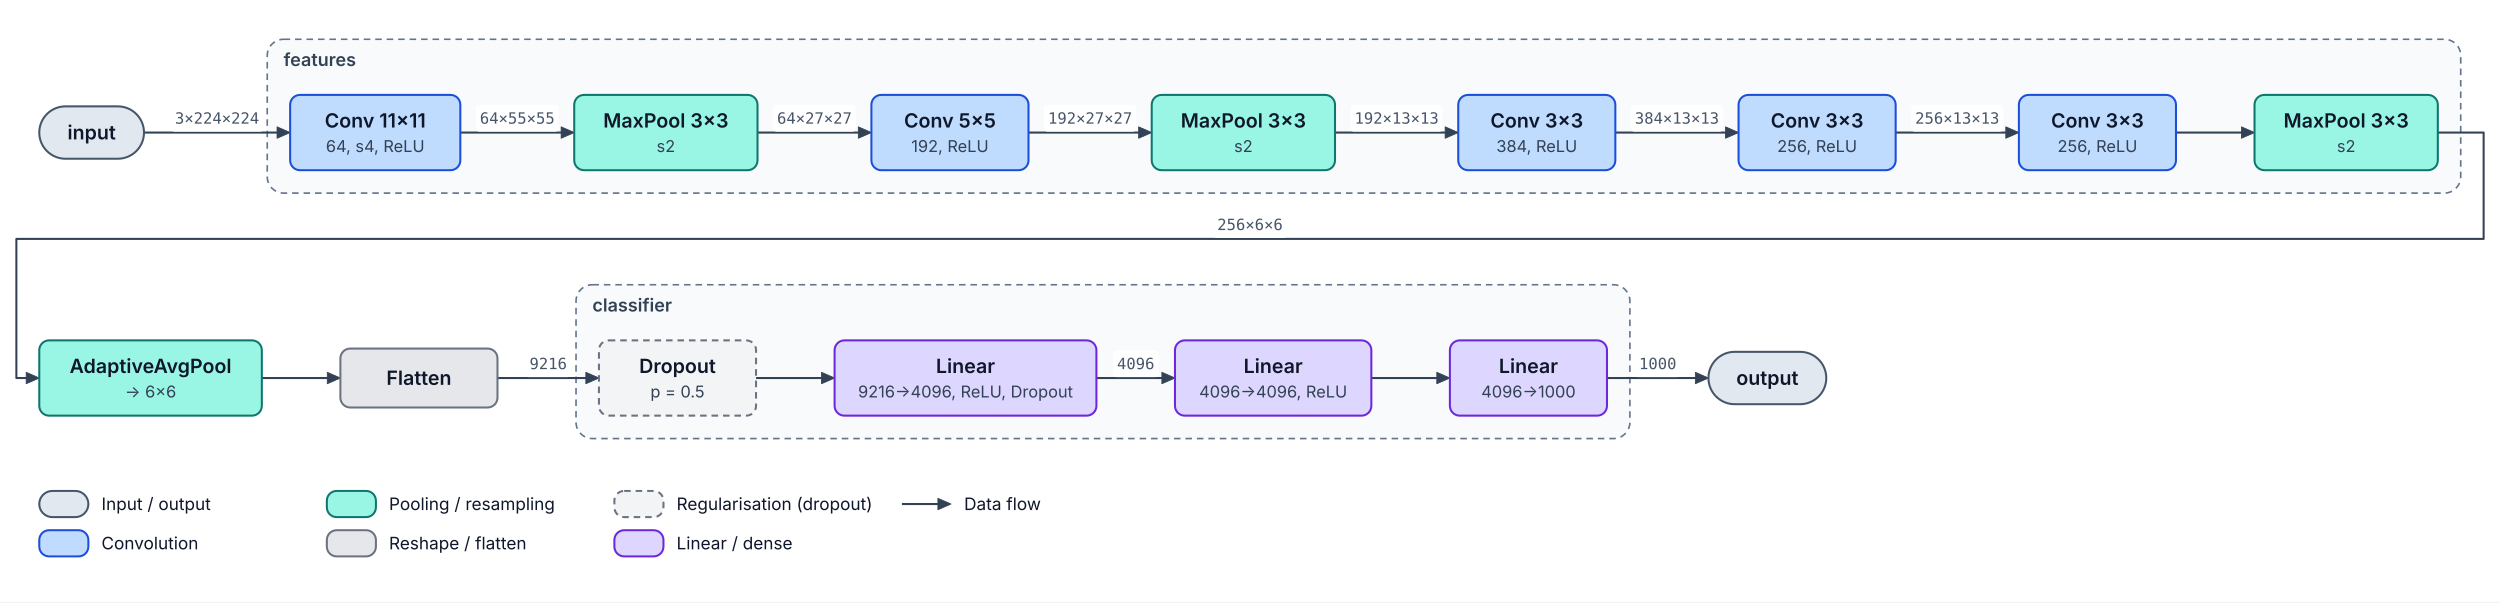
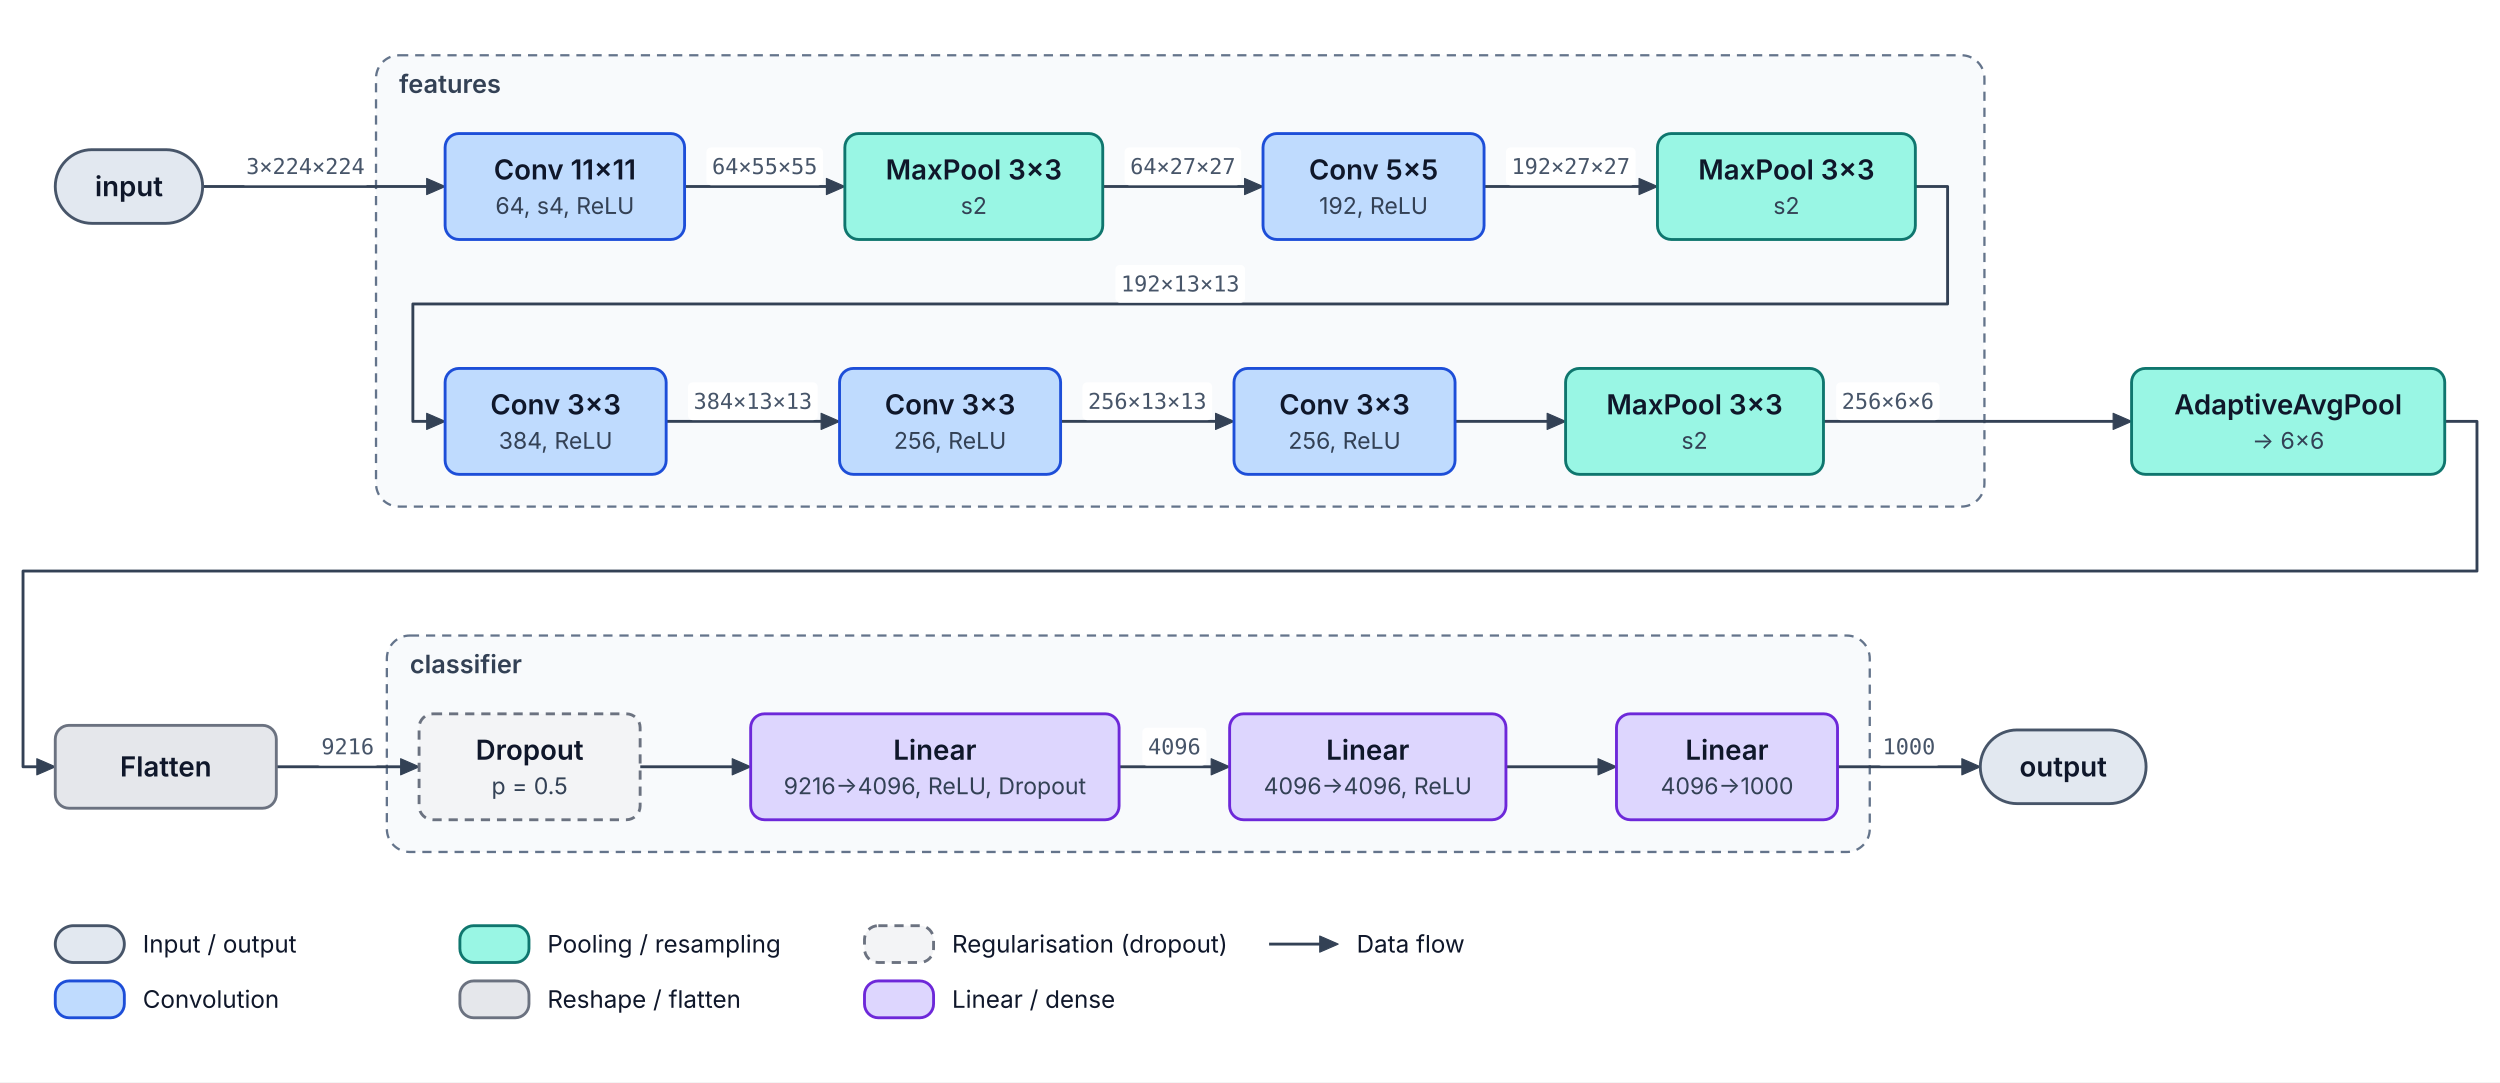
- <svg xmlns="http://www.w3.org/2000/svg" width="1527.7" height="368" viewBox="0 0 1527.7 368" role="img">
-   <rect x="0" y="0" width="1527.7" height="368" fill="#ffffff" />
+ <svg xmlns="http://www.w3.org/2000/svg" width="1085.7" height="470" viewBox="0 0 1085.7 470" role="img">
+   <rect x="0" y="0" width="1085.7" height="470" fill="#ffffff" />
  <g class="tg-groups">
    <g class="tg-group" data-id="features">
-       <rect x="163.3" y="24" width="1340.4" height="94" rx="10" fill="#f8fafc" stroke="#64748b" stroke-width="1" stroke-linejoin="round" stroke-dasharray="4 3" />
+       <rect x="163.3" y="24" width="698.5" height="196" rx="10" fill="#f8fafc" stroke="#64748b" stroke-width="1" stroke-linejoin="round" stroke-dasharray="4 3" />
    </g>
    <g class="tg-group" data-id="classifier">
-       <rect x="352" y="174" width="644" height="94" rx="10" fill="#f8fafc" stroke="#64748b" stroke-width="1" stroke-linejoin="round" stroke-dasharray="4 3" />
+       <rect x="168" y="276" width="644" height="94" rx="10" fill="#f8fafc" stroke="#64748b" stroke-width="1" stroke-linejoin="round" stroke-dasharray="4 3" />
    </g>
  </g>
  <g class="tg-edges">
    <g class="tg-edge tg-edge-data">
-       <polyline points="281.3,81 343.7,81" fill="none" stroke="#334155" stroke-width="1.25" stroke-linejoin="round" />
-       <polygon points="350.9,81 342.9,84.5 342.9,77.5" fill="#334155" stroke="#334155" stroke-width="0.5" stroke-linejoin="round" />
-     </g>
-     <g class="tg-edge tg-edge-data">
-       <polyline points="462.9,81 525.3,81" fill="none" stroke="#334155" stroke-width="1.25" stroke-linejoin="round" />
-       <polygon points="532.5,81 524.5,84.5 524.5,77.5" fill="#334155" stroke="#334155" stroke-width="0.5" stroke-linejoin="round" />
-     </g>
-     <g class="tg-edge tg-edge-data">
-       <polyline points="628.5,81 696.6,81" fill="none" stroke="#334155" stroke-width="1.25" stroke-linejoin="round" />
-       <polygon points="703.8,81 695.8,84.5 695.8,77.5" fill="#334155" stroke="#334155" stroke-width="0.5" stroke-linejoin="round" />
-     </g>
-     <g class="tg-edge tg-edge-data">
-       <polyline points="815.8,81 883.9,81" fill="none" stroke="#334155" stroke-width="1.25" stroke-linejoin="round" />
-       <polygon points="891.1,81 883.1,84.5 883.1,77.5" fill="#334155" stroke="#334155" stroke-width="0.5" stroke-linejoin="round" />
-     </g>
-     <g class="tg-edge tg-edge-data">
-       <polyline points="987.1,81 1055.2,81" fill="none" stroke="#334155" stroke-width="1.25" stroke-linejoin="round" />
-       <polygon points="1062.4,81 1054.4,84.5 1054.4,77.5" fill="#334155" stroke="#334155" stroke-width="0.5" stroke-linejoin="round" />
-     </g>
-     <g class="tg-edge tg-edge-data">
-       <polyline points="1158.4,81 1226.5,81" fill="none" stroke="#334155" stroke-width="1.25" stroke-linejoin="round" />
-       <polygon points="1233.7,81 1225.7,84.5 1225.7,77.5" fill="#334155" stroke="#334155" stroke-width="0.5" stroke-linejoin="round" />
-     </g>
-     <g class="tg-edge tg-edge-data">
-       <polyline points="1329.7,81 1370.5,81" fill="none" stroke="#334155" stroke-width="1.25" stroke-linejoin="round" />
-       <polygon points="1377.7,81 1369.7,84.5 1369.7,77.5" fill="#334155" stroke="#334155" stroke-width="0.5" stroke-linejoin="round" />
-     </g>
-     <g class="tg-edge tg-edge-data">
-       <polyline points="462,231 502.8,231" fill="none" stroke="#334155" stroke-width="1.25" stroke-linejoin="round" />
-       <polygon points="510,231 502,234.5 502,227.5" fill="#334155" stroke="#334155" stroke-width="0.5" stroke-linejoin="round" />
-     </g>
-     <g class="tg-edge tg-edge-data">
-       <polyline points="670,231 710.8,231" fill="none" stroke="#334155" stroke-width="1.25" stroke-linejoin="round" />
-       <polygon points="718,231 710,234.5 710,227.5" fill="#334155" stroke="#334155" stroke-width="0.5" stroke-linejoin="round" />
-     </g>
-     <g class="tg-edge tg-edge-data">
-       <polyline points="838,231 878.8,231" fill="none" stroke="#334155" stroke-width="1.25" stroke-linejoin="round" />
-       <polygon points="886,231 878,234.5 878,227.5" fill="#334155" stroke="#334155" stroke-width="0.5" stroke-linejoin="round" />
-     </g>
-     <g class="tg-edge tg-edge-data">
-       <polyline points="88,81 170.1,81" fill="none" stroke="#334155" stroke-width="1.25" stroke-linejoin="round" />
-       <polygon points="177.3,81 169.3,84.5 169.3,77.5" fill="#334155" stroke="#334155" stroke-width="0.5" stroke-linejoin="round" />
-     </g>
-     <g class="tg-edge tg-edge-data">
-       <polyline points="1489.7,81 1517.7,81 1517.7,146 10,146 10,231 16.8,231" fill="none" stroke="#334155" stroke-width="1.25" stroke-linejoin="round" />
-       <polygon points="24,231 16,234.5 16,227.5" fill="#334155" stroke="#334155" stroke-width="0.5" stroke-linejoin="round" />
-     </g>
-     <g class="tg-edge tg-edge-data">
-       <polyline points="160,231 200.8,231" fill="none" stroke="#334155" stroke-width="1.25" stroke-linejoin="round" />
-       <polygon points="208,231 200,234.5 200,227.5" fill="#334155" stroke="#334155" stroke-width="0.5" stroke-linejoin="round" />
-     </g>
-     <g class="tg-edge tg-edge-data">
-       <polyline points="304,231 358.8,231" fill="none" stroke="#334155" stroke-width="1.25" stroke-linejoin="round" />
-       <polygon points="366,231 358,234.5 358,227.5" fill="#334155" stroke="#334155" stroke-width="0.5" stroke-linejoin="round" />
-     </g>
-     <g class="tg-edge tg-edge-data">
-       <polyline points="982,231 1036.8,231" fill="none" stroke="#334155" stroke-width="1.25" stroke-linejoin="round" />
-       <polygon points="1044,231 1036,234.5 1036,227.5" fill="#334155" stroke="#334155" stroke-width="0.5" stroke-linejoin="round" />
-     </g>
-     <g class="tg-edge tg-edge-data">
-       <polyline points="551.14,308 573.94,308" fill="none" stroke="#334155" stroke-width="1.25" stroke-linejoin="round" />
-       <polygon points="581.14,308 573.14,311.5 573.14,304.5" fill="#334155" stroke="#334155" stroke-width="0.5" stroke-linejoin="round" />
+       <polyline points="297.3,81 359.7,81" fill="none" stroke="#334155" stroke-width="1.25" stroke-linejoin="round" />
+       <polygon points="366.9,81 358.9,84.5 358.9,77.5" fill="#334155" stroke="#334155" stroke-width="0.5" stroke-linejoin="round" />
+     </g>
+     <g class="tg-edge tg-edge-data">
+       <polyline points="478.9,81 541.3,81" fill="none" stroke="#334155" stroke-width="1.25" stroke-linejoin="round" />
+       <polygon points="548.5,81 540.5,84.5 540.5,77.5" fill="#334155" stroke="#334155" stroke-width="0.5" stroke-linejoin="round" />
+     </g>
+     <g class="tg-edge tg-edge-data">
+       <polyline points="644.5,81 712.6,81" fill="none" stroke="#334155" stroke-width="1.25" stroke-linejoin="round" />
+       <polygon points="719.8,81 711.8,84.5 711.8,77.5" fill="#334155" stroke="#334155" stroke-width="0.5" stroke-linejoin="round" />
+     </g>
+     <g class="tg-edge tg-edge-data">
+       <polyline points="831.8,81 845.8,81 845.8,132 179.3,132 179.3,183 186.1,183" fill="none" stroke="#334155" stroke-width="1.25" stroke-linejoin="round" />
+       <polygon points="193.3,183 185.3,186.5 185.3,179.5" fill="#334155" stroke="#334155" stroke-width="0.5" stroke-linejoin="round" />
+     </g>
+     <g class="tg-edge tg-edge-data">
+       <polyline points="289.3,183 357.4,183" fill="none" stroke="#334155" stroke-width="1.25" stroke-linejoin="round" />
+       <polygon points="364.6,183 356.6,186.5 356.6,179.5" fill="#334155" stroke="#334155" stroke-width="0.5" stroke-linejoin="round" />
+     </g>
+     <g class="tg-edge tg-edge-data">
+       <polyline points="460.6,183 528.7,183" fill="none" stroke="#334155" stroke-width="1.25" stroke-linejoin="round" />
+       <polygon points="535.9,183 527.9,186.5 527.9,179.5" fill="#334155" stroke="#334155" stroke-width="0.5" stroke-linejoin="round" />
+     </g>
+     <g class="tg-edge tg-edge-data">
+       <polyline points="631.9,183 672.7,183" fill="none" stroke="#334155" stroke-width="1.25" stroke-linejoin="round" />
+       <polygon points="679.9,183 671.9,186.5 671.9,179.5" fill="#334155" stroke="#334155" stroke-width="0.5" stroke-linejoin="round" />
+     </g>
+     <g class="tg-edge tg-edge-data">
+       <polyline points="278,333 318.8,333" fill="none" stroke="#334155" stroke-width="1.25" stroke-linejoin="round" />
+       <polygon points="326,333 318,336.5 318,329.5" fill="#334155" stroke="#334155" stroke-width="0.5" stroke-linejoin="round" />
+     </g>
+     <g class="tg-edge tg-edge-data">
+       <polyline points="486,333 526.8,333" fill="none" stroke="#334155" stroke-width="1.25" stroke-linejoin="round" />
+       <polygon points="534,333 526,336.5 526,329.5" fill="#334155" stroke="#334155" stroke-width="0.5" stroke-linejoin="round" />
+     </g>
+     <g class="tg-edge tg-edge-data">
+       <polyline points="654,333 694.8,333" fill="none" stroke="#334155" stroke-width="1.25" stroke-linejoin="round" />
+       <polygon points="702,333 694,336.5 694,329.5" fill="#334155" stroke="#334155" stroke-width="0.5" stroke-linejoin="round" />
+     </g>
+     <g class="tg-edge tg-edge-data">
+       <polyline points="88,81 177.3,81 186.1,81" fill="none" stroke="#334155" stroke-width="1.25" stroke-linejoin="round" />
+       <polygon points="193.3,81 185.3,84.5 185.3,77.5" fill="#334155" stroke="#334155" stroke-width="0.5" stroke-linejoin="round" />
+     </g>
+     <g class="tg-edge tg-edge-data">
+       <polyline points="791.9,183 847.8,183 918.5,183" fill="none" stroke="#334155" stroke-width="1.25" stroke-linejoin="round" />
+       <polygon points="925.7,183 917.7,186.5 917.7,179.5" fill="#334155" stroke="#334155" stroke-width="0.5" stroke-linejoin="round" />
+     </g>
+     <g class="tg-edge tg-edge-data">
+       <polyline points="1061.7,183 1075.7,183 1075.7,248 10,248 10,333 16.8,333" fill="none" stroke="#334155" stroke-width="1.25" stroke-linejoin="round" />
+       <polygon points="24,333 16,336.5 16,329.5" fill="#334155" stroke="#334155" stroke-width="0.5" stroke-linejoin="round" />
+     </g>
+     <g class="tg-edge tg-edge-data">
+       <polyline points="120,333 174.8,333" fill="none" stroke="#334155" stroke-width="1.25" stroke-linejoin="round" />
+       <polygon points="182,333 174,336.5 174,329.5" fill="#334155" stroke="#334155" stroke-width="0.5" stroke-linejoin="round" />
+     </g>
+     <g class="tg-edge tg-edge-data">
+       <polyline points="798,333 852.8,333" fill="none" stroke="#334155" stroke-width="1.25" stroke-linejoin="round" />
+       <polygon points="860,333 852,336.5 852,329.5" fill="#334155" stroke="#334155" stroke-width="0.5" stroke-linejoin="round" />
+     </g>
+     <g class="tg-edge tg-edge-data">
+       <polyline points="551.14,410 573.94,410" fill="none" stroke="#334155" stroke-width="1.25" stroke-linejoin="round" />
+       <polygon points="581.14,410 573.14,413.5 573.14,406.5" fill="#334155" stroke="#334155" stroke-width="0.5" stroke-linejoin="round" />
    </g>
  </g>
  <g class="tg-nodes">
    <g class="tg-node tg-io" data-id="n0">
      <rect x="24" y="65" width="64" height="32" rx="16" fill="#e2e8f0" stroke="#475569" stroke-width="1.25" stroke-linejoin="round" />
      <text x="56" y="85.2" font-family="'Inter', 'Helvetica Neue', 'Helvetica', 'Arial', 'DejaVu Sans', sans-serif" font-size="12" font-weight="600" text-anchor="middle" fill="#0f172a">input</text>
    </g>
    <g class="tg-node tg-conv" data-id="n1">
-       <rect x="177.3" y="58" width="104" height="46" rx="6" fill="#bfdbfe" stroke="#1d4ed8" stroke-width="1.25" stroke-linejoin="round" />
-       <text x="229.3" y="77.95" font-family="'Inter', 'Helvetica Neue', 'Helvetica', 'Arial', 'DejaVu Sans', sans-serif" font-size="12" font-weight="600" text-anchor="middle" fill="#0f172a">Conv 11×11</text>
-       <text x="229.3" y="92.9" font-family="'Inter', 'Helvetica Neue', 'Helvetica', 'Arial', 'DejaVu Sans', sans-serif" font-size="10" text-anchor="middle" fill="#334155">64, s4, ReLU</text>
+       <rect x="193.3" y="58" width="104" height="46" rx="6" fill="#bfdbfe" stroke="#1d4ed8" stroke-width="1.25" stroke-linejoin="round" />
+       <text x="245.3" y="77.95" font-family="'Inter', 'Helvetica Neue', 'Helvetica', 'Arial', 'DejaVu Sans', sans-serif" font-size="12" font-weight="600" text-anchor="middle" fill="#0f172a">Conv 11×11</text>
+       <text x="245.3" y="92.9" font-family="'Inter', 'Helvetica Neue', 'Helvetica', 'Arial', 'DejaVu Sans', sans-serif" font-size="10" text-anchor="middle" fill="#334155">64, s4, ReLU</text>
    </g>
    <g class="tg-node tg-resample" data-id="n3">
-       <rect x="350.9" y="58" width="112" height="46" rx="6" fill="#99f6e4" stroke="#0f766e" stroke-width="1.25" stroke-linejoin="round" />
-       <text x="406.9" y="77.95" font-family="'Inter', 'Helvetica Neue', 'Helvetica', 'Arial', 'DejaVu Sans', sans-serif" font-size="12" font-weight="600" text-anchor="middle" fill="#0f172a">MaxPool 3×3</text>
-       <text x="406.9" y="92.9" font-family="'Inter', 'Helvetica Neue', 'Helvetica', 'Arial', 'DejaVu Sans', sans-serif" font-size="10" text-anchor="middle" fill="#334155">s2</text>
+       <rect x="366.9" y="58" width="112" height="46" rx="6" fill="#99f6e4" stroke="#0f766e" stroke-width="1.25" stroke-linejoin="round" />
+       <text x="422.9" y="77.95" font-family="'Inter', 'Helvetica Neue', 'Helvetica', 'Arial', 'DejaVu Sans', sans-serif" font-size="12" font-weight="600" text-anchor="middle" fill="#0f172a">MaxPool 3×3</text>
+       <text x="422.9" y="92.9" font-family="'Inter', 'Helvetica Neue', 'Helvetica', 'Arial', 'DejaVu Sans', sans-serif" font-size="10" text-anchor="middle" fill="#334155">s2</text>
    </g>
    <g class="tg-node tg-conv" data-id="n4">
-       <rect x="532.5" y="58" width="96" height="46" rx="6" fill="#bfdbfe" stroke="#1d4ed8" stroke-width="1.25" stroke-linejoin="round" />
-       <text x="580.5" y="77.95" font-family="'Inter', 'Helvetica Neue', 'Helvetica', 'Arial', 'DejaVu Sans', sans-serif" font-size="12" font-weight="600" text-anchor="middle" fill="#0f172a">Conv 5×5</text>
-       <text x="580.5" y="92.9" font-family="'Inter', 'Helvetica Neue', 'Helvetica', 'Arial', 'DejaVu Sans', sans-serif" font-size="10" text-anchor="middle" fill="#334155">192, ReLU</text>
+       <rect x="548.5" y="58" width="96" height="46" rx="6" fill="#bfdbfe" stroke="#1d4ed8" stroke-width="1.25" stroke-linejoin="round" />
+       <text x="596.5" y="77.95" font-family="'Inter', 'Helvetica Neue', 'Helvetica', 'Arial', 'DejaVu Sans', sans-serif" font-size="12" font-weight="600" text-anchor="middle" fill="#0f172a">Conv 5×5</text>
+       <text x="596.5" y="92.9" font-family="'Inter', 'Helvetica Neue', 'Helvetica', 'Arial', 'DejaVu Sans', sans-serif" font-size="10" text-anchor="middle" fill="#334155">192, ReLU</text>
    </g>
    <g class="tg-node tg-resample" data-id="n6">
-       <rect x="703.8" y="58" width="112" height="46" rx="6" fill="#99f6e4" stroke="#0f766e" stroke-width="1.25" stroke-linejoin="round" />
-       <text x="759.8" y="77.95" font-family="'Inter', 'Helvetica Neue', 'Helvetica', 'Arial', 'DejaVu Sans', sans-serif" font-size="12" font-weight="600" text-anchor="middle" fill="#0f172a">MaxPool 3×3</text>
-       <text x="759.8" y="92.9" font-family="'Inter', 'Helvetica Neue', 'Helvetica', 'Arial', 'DejaVu Sans', sans-serif" font-size="10" text-anchor="middle" fill="#334155">s2</text>
+       <rect x="719.8" y="58" width="112" height="46" rx="6" fill="#99f6e4" stroke="#0f766e" stroke-width="1.25" stroke-linejoin="round" />
+       <text x="775.8" y="77.95" font-family="'Inter', 'Helvetica Neue', 'Helvetica', 'Arial', 'DejaVu Sans', sans-serif" font-size="12" font-weight="600" text-anchor="middle" fill="#0f172a">MaxPool 3×3</text>
+       <text x="775.8" y="92.9" font-family="'Inter', 'Helvetica Neue', 'Helvetica', 'Arial', 'DejaVu Sans', sans-serif" font-size="10" text-anchor="middle" fill="#334155">s2</text>
    </g>
    <g class="tg-node tg-conv" data-id="n7">
-       <rect x="891.1" y="58" width="96" height="46" rx="6" fill="#bfdbfe" stroke="#1d4ed8" stroke-width="1.25" stroke-linejoin="round" />
-       <text x="939.1" y="77.95" font-family="'Inter', 'Helvetica Neue', 'Helvetica', 'Arial', 'DejaVu Sans', sans-serif" font-size="12" font-weight="600" text-anchor="middle" fill="#0f172a">Conv 3×3</text>
-       <text x="939.1" y="92.9" font-family="'Inter', 'Helvetica Neue', 'Helvetica', 'Arial', 'DejaVu Sans', sans-serif" font-size="10" text-anchor="middle" fill="#334155">384, ReLU</text>
+       <rect x="193.3" y="160" width="96" height="46" rx="6" fill="#bfdbfe" stroke="#1d4ed8" stroke-width="1.25" stroke-linejoin="round" />
+       <text x="241.3" y="179.95" font-family="'Inter', 'Helvetica Neue', 'Helvetica', 'Arial', 'DejaVu Sans', sans-serif" font-size="12" font-weight="600" text-anchor="middle" fill="#0f172a">Conv 3×3</text>
+       <text x="241.3" y="194.9" font-family="'Inter', 'Helvetica Neue', 'Helvetica', 'Arial', 'DejaVu Sans', sans-serif" font-size="10" text-anchor="middle" fill="#334155">384, ReLU</text>
    </g>
    <g class="tg-node tg-conv" data-id="n9">
-       <rect x="1062.4" y="58" width="96" height="46" rx="6" fill="#bfdbfe" stroke="#1d4ed8" stroke-width="1.25" stroke-linejoin="round" />
-       <text x="1110.4" y="77.95" font-family="'Inter', 'Helvetica Neue', 'Helvetica', 'Arial', 'DejaVu Sans', sans-serif" font-size="12" font-weight="600" text-anchor="middle" fill="#0f172a">Conv 3×3</text>
-       <text x="1110.4" y="92.9" font-family="'Inter', 'Helvetica Neue', 'Helvetica', 'Arial', 'DejaVu Sans', sans-serif" font-size="10" text-anchor="middle" fill="#334155">256, ReLU</text>
+       <rect x="364.6" y="160" width="96" height="46" rx="6" fill="#bfdbfe" stroke="#1d4ed8" stroke-width="1.25" stroke-linejoin="round" />
+       <text x="412.6" y="179.95" font-family="'Inter', 'Helvetica Neue', 'Helvetica', 'Arial', 'DejaVu Sans', sans-serif" font-size="12" font-weight="600" text-anchor="middle" fill="#0f172a">Conv 3×3</text>
+       <text x="412.6" y="194.9" font-family="'Inter', 'Helvetica Neue', 'Helvetica', 'Arial', 'DejaVu Sans', sans-serif" font-size="10" text-anchor="middle" fill="#334155">256, ReLU</text>
    </g>
    <g class="tg-node tg-conv" data-id="n11">
-       <rect x="1233.7" y="58" width="96" height="46" rx="6" fill="#bfdbfe" stroke="#1d4ed8" stroke-width="1.25" stroke-linejoin="round" />
-       <text x="1281.7" y="77.95" font-family="'Inter', 'Helvetica Neue', 'Helvetica', 'Arial', 'DejaVu Sans', sans-serif" font-size="12" font-weight="600" text-anchor="middle" fill="#0f172a">Conv 3×3</text>
-       <text x="1281.7" y="92.9" font-family="'Inter', 'Helvetica Neue', 'Helvetica', 'Arial', 'DejaVu Sans', sans-serif" font-size="10" text-anchor="middle" fill="#334155">256, ReLU</text>
+       <rect x="535.9" y="160" width="96" height="46" rx="6" fill="#bfdbfe" stroke="#1d4ed8" stroke-width="1.25" stroke-linejoin="round" />
+       <text x="583.9" y="179.95" font-family="'Inter', 'Helvetica Neue', 'Helvetica', 'Arial', 'DejaVu Sans', sans-serif" font-size="12" font-weight="600" text-anchor="middle" fill="#0f172a">Conv 3×3</text>
+       <text x="583.9" y="194.9" font-family="'Inter', 'Helvetica Neue', 'Helvetica', 'Arial', 'DejaVu Sans', sans-serif" font-size="10" text-anchor="middle" fill="#334155">256, ReLU</text>
    </g>
    <g class="tg-node tg-resample" data-id="n13">
-       <rect x="1377.7" y="58" width="112" height="46" rx="6" fill="#99f6e4" stroke="#0f766e" stroke-width="1.25" stroke-linejoin="round" />
-       <text x="1433.7" y="77.95" font-family="'Inter', 'Helvetica Neue', 'Helvetica', 'Arial', 'DejaVu Sans', sans-serif" font-size="12" font-weight="600" text-anchor="middle" fill="#0f172a">MaxPool 3×3</text>
-       <text x="1433.7" y="92.9" font-family="'Inter', 'Helvetica Neue', 'Helvetica', 'Arial', 'DejaVu Sans', sans-serif" font-size="10" text-anchor="middle" fill="#334155">s2</text>
+       <rect x="679.9" y="160" width="112" height="46" rx="6" fill="#99f6e4" stroke="#0f766e" stroke-width="1.25" stroke-linejoin="round" />
+       <text x="735.9" y="179.95" font-family="'Inter', 'Helvetica Neue', 'Helvetica', 'Arial', 'DejaVu Sans', sans-serif" font-size="12" font-weight="600" text-anchor="middle" fill="#0f172a">MaxPool 3×3</text>
+       <text x="735.9" y="194.9" font-family="'Inter', 'Helvetica Neue', 'Helvetica', 'Arial', 'DejaVu Sans', sans-serif" font-size="10" text-anchor="middle" fill="#334155">s2</text>
    </g>
    <g class="tg-node tg-resample" data-id="n14">
-       <rect x="24" y="208" width="136" height="46" rx="6" fill="#99f6e4" stroke="#0f766e" stroke-width="1.25" stroke-linejoin="round" />
-       <text x="92" y="227.95" font-family="'Inter', 'Helvetica Neue', 'Helvetica', 'Arial', 'DejaVu Sans', sans-serif" font-size="12" font-weight="600" text-anchor="middle" fill="#0f172a">AdaptiveAvgPool</text>
-       <text x="92" y="242.9" font-family="'Inter', 'Helvetica Neue', 'Helvetica', 'Arial', 'DejaVu Sans', sans-serif" font-size="10" text-anchor="middle" fill="#334155">→ 6×6</text>
+       <rect x="925.7" y="160" width="136" height="46" rx="6" fill="#99f6e4" stroke="#0f766e" stroke-width="1.25" stroke-linejoin="round" />
+       <text x="993.7" y="179.95" font-family="'Inter', 'Helvetica Neue', 'Helvetica', 'Arial', 'DejaVu Sans', sans-serif" font-size="12" font-weight="600" text-anchor="middle" fill="#0f172a">AdaptiveAvgPool</text>
+       <text x="993.7" y="194.9" font-family="'Inter', 'Helvetica Neue', 'Helvetica', 'Arial', 'DejaVu Sans', sans-serif" font-size="10" text-anchor="middle" fill="#334155">→ 6×6</text>
    </g>
    <g class="tg-node tg-reshape" data-id="n15">
-       <rect x="208" y="213" width="96" height="36" rx="6" fill="#e5e7eb" stroke="#6b7280" stroke-width="1.25" stroke-linejoin="round" />
-       <text x="256" y="235.2" font-family="'Inter', 'Helvetica Neue', 'Helvetica', 'Arial', 'DejaVu Sans', sans-serif" font-size="12" font-weight="600" text-anchor="middle" fill="#0f172a">Flatten</text>
+       <rect x="24" y="315" width="96" height="36" rx="6" fill="#e5e7eb" stroke="#6b7280" stroke-width="1.25" stroke-linejoin="round" />
+       <text x="72" y="337.2" font-family="'Inter', 'Helvetica Neue', 'Helvetica', 'Arial', 'DejaVu Sans', sans-serif" font-size="12" font-weight="600" text-anchor="middle" fill="#0f172a">Flatten</text>
    </g>
    <g class="tg-node tg-regularization" data-id="n16">
-       <rect x="366" y="208" width="96" height="46" rx="6" fill="#f3f4f6" stroke="#6b7280" stroke-width="1.25" stroke-linejoin="round" stroke-dasharray="4 3" />
-       <text x="414" y="227.95" font-family="'Inter', 'Helvetica Neue', 'Helvetica', 'Arial', 'DejaVu Sans', sans-serif" font-size="12" font-weight="600" text-anchor="middle" fill="#0f172a">Dropout</text>
-       <text x="414" y="242.9" font-family="'Inter', 'Helvetica Neue', 'Helvetica', 'Arial', 'DejaVu Sans', sans-serif" font-size="10" text-anchor="middle" fill="#334155">p = 0.5</text>
+       <rect x="182" y="310" width="96" height="46" rx="6" fill="#f3f4f6" stroke="#6b7280" stroke-width="1.25" stroke-linejoin="round" stroke-dasharray="4 3" />
+       <text x="230" y="329.95" font-family="'Inter', 'Helvetica Neue', 'Helvetica', 'Arial', 'DejaVu Sans', sans-serif" font-size="12" font-weight="600" text-anchor="middle" fill="#0f172a">Dropout</text>
+       <text x="230" y="344.9" font-family="'Inter', 'Helvetica Neue', 'Helvetica', 'Arial', 'DejaVu Sans', sans-serif" font-size="10" text-anchor="middle" fill="#334155">p = 0.5</text>
    </g>
    <g class="tg-node tg-linear" data-id="n17">
-       <rect x="510" y="208" width="160" height="46" rx="6" fill="#ddd6fe" stroke="#6d28d9" stroke-width="1.25" stroke-linejoin="round" />
-       <text x="590" y="227.95" font-family="'Inter', 'Helvetica Neue', 'Helvetica', 'Arial', 'DejaVu Sans', sans-serif" font-size="12" font-weight="600" text-anchor="middle" fill="#0f172a">Linear</text>
-       <text x="590" y="242.9" font-family="'Inter', 'Helvetica Neue', 'Helvetica', 'Arial', 'DejaVu Sans', sans-serif" font-size="10" text-anchor="middle" fill="#334155">9216→4096, ReLU, Dropout</text>
+       <rect x="326" y="310" width="160" height="46" rx="6" fill="#ddd6fe" stroke="#6d28d9" stroke-width="1.25" stroke-linejoin="round" />
+       <text x="406" y="329.95" font-family="'Inter', 'Helvetica Neue', 'Helvetica', 'Arial', 'DejaVu Sans', sans-serif" font-size="12" font-weight="600" text-anchor="middle" fill="#0f172a">Linear</text>
+       <text x="406" y="344.9" font-family="'Inter', 'Helvetica Neue', 'Helvetica', 'Arial', 'DejaVu Sans', sans-serif" font-size="10" text-anchor="middle" fill="#334155">9216→4096, ReLU, Dropout</text>
    </g>
    <g class="tg-node tg-linear" data-id="n20">
-       <rect x="718" y="208" width="120" height="46" rx="6" fill="#ddd6fe" stroke="#6d28d9" stroke-width="1.25" stroke-linejoin="round" />
-       <text x="778" y="227.95" font-family="'Inter', 'Helvetica Neue', 'Helvetica', 'Arial', 'DejaVu Sans', sans-serif" font-size="12" font-weight="600" text-anchor="middle" fill="#0f172a">Linear</text>
-       <text x="778" y="242.9" font-family="'Inter', 'Helvetica Neue', 'Helvetica', 'Arial', 'DejaVu Sans', sans-serif" font-size="10" text-anchor="middle" fill="#334155">4096→4096, ReLU</text>
+       <rect x="534" y="310" width="120" height="46" rx="6" fill="#ddd6fe" stroke="#6d28d9" stroke-width="1.25" stroke-linejoin="round" />
+       <text x="594" y="329.95" font-family="'Inter', 'Helvetica Neue', 'Helvetica', 'Arial', 'DejaVu Sans', sans-serif" font-size="12" font-weight="600" text-anchor="middle" fill="#0f172a">Linear</text>
+       <text x="594" y="344.9" font-family="'Inter', 'Helvetica Neue', 'Helvetica', 'Arial', 'DejaVu Sans', sans-serif" font-size="10" text-anchor="middle" fill="#334155">4096→4096, ReLU</text>
    </g>
    <g class="tg-node tg-linear" data-id="n22">
-       <rect x="886" y="208" width="96" height="46" rx="6" fill="#ddd6fe" stroke="#6d28d9" stroke-width="1.25" stroke-linejoin="round" />
-       <text x="934" y="227.95" font-family="'Inter', 'Helvetica Neue', 'Helvetica', 'Arial', 'DejaVu Sans', sans-serif" font-size="12" font-weight="600" text-anchor="middle" fill="#0f172a">Linear</text>
-       <text x="934" y="242.9" font-family="'Inter', 'Helvetica Neue', 'Helvetica', 'Arial', 'DejaVu Sans', sans-serif" font-size="10" text-anchor="middle" fill="#334155">4096→1000</text>
+       <rect x="702" y="310" width="96" height="46" rx="6" fill="#ddd6fe" stroke="#6d28d9" stroke-width="1.25" stroke-linejoin="round" />
+       <text x="750" y="329.95" font-family="'Inter', 'Helvetica Neue', 'Helvetica', 'Arial', 'DejaVu Sans', sans-serif" font-size="12" font-weight="600" text-anchor="middle" fill="#0f172a">Linear</text>
+       <text x="750" y="344.9" font-family="'Inter', 'Helvetica Neue', 'Helvetica', 'Arial', 'DejaVu Sans', sans-serif" font-size="10" text-anchor="middle" fill="#334155">4096→1000</text>
    </g>
    <g class="tg-node tg-io" data-id="n23">
-       <rect x="1044" y="215" width="72" height="32" rx="16" fill="#e2e8f0" stroke="#475569" stroke-width="1.25" stroke-linejoin="round" />
-       <text x="1080" y="235.2" font-family="'Inter', 'Helvetica Neue', 'Helvetica', 'Arial', 'DejaVu Sans', sans-serif" font-size="12" font-weight="600" text-anchor="middle" fill="#0f172a">output</text>
+       <rect x="860" y="317" width="72" height="32" rx="16" fill="#e2e8f0" stroke="#475569" stroke-width="1.25" stroke-linejoin="round" />
+       <text x="896" y="337.2" font-family="'Inter', 'Helvetica Neue', 'Helvetica', 'Arial', 'DejaVu Sans', sans-serif" font-size="12" font-weight="600" text-anchor="middle" fill="#0f172a">output</text>
    </g>
    <g class="tg-node tg-io" data-id="legend:0:io">
-       <rect x="24" y="300" width="30" height="16" rx="8" fill="#e2e8f0" stroke="#475569" stroke-width="1.25" stroke-linejoin="round" />
+       <rect x="24" y="402" width="30" height="16" rx="8" fill="#e2e8f0" stroke="#475569" stroke-width="1.25" stroke-linejoin="round" />
    </g>
    <g class="tg-node tg-conv" data-id="legend:1:conv">
-       <rect x="24" y="324" width="30" height="16" rx="6" fill="#bfdbfe" stroke="#1d4ed8" stroke-width="1.25" stroke-linejoin="round" />
+       <rect x="24" y="426" width="30" height="16" rx="6" fill="#bfdbfe" stroke="#1d4ed8" stroke-width="1.25" stroke-linejoin="round" />
    </g>
    <g class="tg-node tg-resample" data-id="legend:2:resample">
-       <rect x="199.72" y="300" width="30" height="16" rx="6" fill="#99f6e4" stroke="#0f766e" stroke-width="1.25" stroke-linejoin="round" />
+       <rect x="199.72" y="402" width="30" height="16" rx="6" fill="#99f6e4" stroke="#0f766e" stroke-width="1.25" stroke-linejoin="round" />
    </g>
    <g class="tg-node tg-reshape" data-id="legend:3:reshape">
-       <rect x="199.72" y="324" width="30" height="16" rx="6" fill="#e5e7eb" stroke="#6b7280" stroke-width="1.25" stroke-linejoin="round" />
+       <rect x="199.72" y="426" width="30" height="16" rx="6" fill="#e5e7eb" stroke="#6b7280" stroke-width="1.25" stroke-linejoin="round" />
    </g>
    <g class="tg-node tg-regularization" data-id="legend:4:regularization">
-       <rect x="375.43" y="300" width="30" height="16" rx="6" fill="#f3f4f6" stroke="#6b7280" stroke-width="1.25" stroke-linejoin="round" stroke-dasharray="4 3" />
+       <rect x="375.43" y="402" width="30" height="16" rx="6" fill="#f3f4f6" stroke="#6b7280" stroke-width="1.25" stroke-linejoin="round" stroke-dasharray="4 3" />
    </g>
    <g class="tg-node tg-linear" data-id="legend:5:linear">
-       <rect x="375.43" y="324" width="30" height="16" rx="6" fill="#ddd6fe" stroke="#6d28d9" stroke-width="1.25" stroke-linejoin="round" />
+       <rect x="375.43" y="426" width="30" height="16" rx="6" fill="#ddd6fe" stroke="#6d28d9" stroke-width="1.25" stroke-linejoin="round" />
    </g>
  </g>
  <g class="tg-labels">
    <rect x="170.8" y="27.4" width="47.56" height="18.2" rx="2" fill="#f8fafc" />
    <text x="173.3" y="40.35" font-family="'Inter', 'Helvetica Neue', 'Helvetica', 'Arial', 'DejaVu Sans', sans-serif" font-size="11" font-weight="600" fill="#334155">features</text>
-     <rect x="359.5" y="177.4" width="54.55" height="18.2" rx="2" fill="#f8fafc" />
-     <text x="362" y="190.35" font-family="'Inter', 'Helvetica Neue', 'Helvetica', 'Arial', 'DejaVu Sans', sans-serif" font-size="11" font-weight="600" fill="#334155">classifier</text>
-     <rect x="290.8" y="64.05" width="50.6" height="16.4" rx="2" fill="#ffffff" />
-     <text x="316.1" y="75.58" font-family="'JetBrains Mono', 'SF Mono', 'Menlo', 'Consolas', 'DejaVu Sans Mono', monospace" font-size="9.5" text-anchor="middle" fill="#475569">64×55×55</text>
-     <rect x="472.4" y="64.05" width="50.6" height="16.4" rx="2" fill="#ffffff" />
-     <text x="497.7" y="75.58" font-family="'JetBrains Mono', 'SF Mono', 'Menlo', 'Consolas', 'DejaVu Sans Mono', monospace" font-size="9.5" text-anchor="middle" fill="#475569">64×27×27</text>
-     <rect x="638" y="64.05" width="56.3" height="16.4" rx="2" fill="#ffffff" />
-     <text x="666.15" y="75.58" font-family="'JetBrains Mono', 'SF Mono', 'Menlo', 'Consolas', 'DejaVu Sans Mono', monospace" font-size="9.5" text-anchor="middle" fill="#475569">192×27×27</text>
-     <rect x="825.3" y="64.05" width="56.3" height="16.4" rx="2" fill="#ffffff" />
-     <text x="853.45" y="75.58" font-family="'JetBrains Mono', 'SF Mono', 'Menlo', 'Consolas', 'DejaVu Sans Mono', monospace" font-size="9.5" text-anchor="middle" fill="#475569">192×13×13</text>
-     <rect x="996.6" y="64.05" width="56.3" height="16.4" rx="2" fill="#ffffff" />
-     <text x="1024.75" y="75.58" font-family="'JetBrains Mono', 'SF Mono', 'Menlo', 'Consolas', 'DejaVu Sans Mono', monospace" font-size="9.5" text-anchor="middle" fill="#475569">384×13×13</text>
-     <rect x="1167.9" y="64.05" width="56.3" height="16.4" rx="2" fill="#ffffff" />
-     <text x="1196.05" y="75.58" font-family="'JetBrains Mono', 'SF Mono', 'Menlo', 'Consolas', 'DejaVu Sans Mono', monospace" font-size="9.5" text-anchor="middle" fill="#475569">256×13×13</text>
-     <rect x="680.1" y="214.05" width="27.8" height="16.4" rx="2" fill="#ffffff" />
-     <text x="694" y="225.57" font-family="'JetBrains Mono', 'SF Mono', 'Menlo', 'Consolas', 'DejaVu Sans Mono', monospace" font-size="9.5" text-anchor="middle" fill="#475569">4096</text>
+     <rect x="175.5" y="279.4" width="54.55" height="18.2" rx="2" fill="#f8fafc" />
+     <text x="178" y="292.35" font-family="'Inter', 'Helvetica Neue', 'Helvetica', 'Arial', 'DejaVu Sans', sans-serif" font-size="11" font-weight="600" fill="#334155">classifier</text>
+     <rect x="306.8" y="64.05" width="50.6" height="16.4" rx="2" fill="#ffffff" />
+     <text x="332.1" y="75.58" font-family="'JetBrains Mono', 'SF Mono', 'Menlo', 'Consolas', 'DejaVu Sans Mono', monospace" font-size="9.5" text-anchor="middle" fill="#475569">64×55×55</text>
+     <rect x="488.4" y="64.05" width="50.6" height="16.4" rx="2" fill="#ffffff" />
+     <text x="513.7" y="75.58" font-family="'JetBrains Mono', 'SF Mono', 'Menlo', 'Consolas', 'DejaVu Sans Mono', monospace" font-size="9.5" text-anchor="middle" fill="#475569">64×27×27</text>
+     <rect x="654" y="64.05" width="56.3" height="16.4" rx="2" fill="#ffffff" />
+     <text x="682.15" y="75.58" font-family="'JetBrains Mono', 'SF Mono', 'Menlo', 'Consolas', 'DejaVu Sans Mono', monospace" font-size="9.5" text-anchor="middle" fill="#475569">192×27×27</text>
+     <rect x="484.4" y="115.05" width="56.3" height="16.4" rx="2" fill="#ffffff" />
+     <text x="512.55" y="126.58" font-family="'JetBrains Mono', 'SF Mono', 'Menlo', 'Consolas', 'DejaVu Sans Mono', monospace" font-size="9.5" text-anchor="middle" fill="#475569">192×13×13</text>
+     <rect x="298.8" y="166.05" width="56.3" height="16.4" rx="2" fill="#ffffff" />
+     <text x="326.95" y="177.57" font-family="'JetBrains Mono', 'SF Mono', 'Menlo', 'Consolas', 'DejaVu Sans Mono', monospace" font-size="9.5" text-anchor="middle" fill="#475569">384×13×13</text>
+     <rect x="470.1" y="166.05" width="56.3" height="16.4" rx="2" fill="#ffffff" />
+     <text x="498.25" y="177.57" font-family="'JetBrains Mono', 'SF Mono', 'Menlo', 'Consolas', 'DejaVu Sans Mono', monospace" font-size="9.5" text-anchor="middle" fill="#475569">256×13×13</text>
+     <rect x="496.1" y="316.05" width="27.8" height="16.4" rx="2" fill="#ffffff" />
+     <text x="510" y="327.57" font-family="'JetBrains Mono', 'SF Mono', 'Menlo', 'Consolas', 'DejaVu Sans Mono', monospace" font-size="9.5" text-anchor="middle" fill="#475569">4096</text>
    <rect x="104.5" y="64.05" width="56.3" height="16.4" rx="2" fill="#ffffff" />
    <text x="132.65" y="75.58" font-family="'JetBrains Mono', 'SF Mono', 'Menlo', 'Consolas', 'DejaVu Sans Mono', monospace" font-size="9.5" text-anchor="middle" fill="#475569">3×224×224</text>
-     <rect x="741.4" y="129.05" width="44.9" height="16.4" rx="2" fill="#ffffff" />
-     <text x="763.85" y="140.57" font-family="'JetBrains Mono', 'SF Mono', 'Menlo', 'Consolas', 'DejaVu Sans Mono', monospace" font-size="9.5" text-anchor="middle" fill="#475569">256×6×6</text>
-     <rect x="321.1" y="214.05" width="27.8" height="16.4" rx="2" fill="#ffffff" />
-     <text x="335" y="225.57" font-family="'JetBrains Mono', 'SF Mono', 'Menlo', 'Consolas', 'DejaVu Sans Mono', monospace" font-size="9.5" text-anchor="middle" fill="#475569">9216</text>
-     <rect x="999.1" y="214.05" width="27.8" height="16.4" rx="2" fill="#ffffff" />
-     <text x="1013" y="225.57" font-family="'JetBrains Mono', 'SF Mono', 'Menlo', 'Consolas', 'DejaVu Sans Mono', monospace" font-size="9.5" text-anchor="middle" fill="#475569">1000</text>
-     <text x="62" y="311.68" font-family="'Inter', 'Helvetica Neue', 'Helvetica', 'Arial', 'DejaVu Sans', sans-serif" font-size="10.5" fill="#0f172a">Input / output</text>
-     <text x="62" y="335.68" font-family="'Inter', 'Helvetica Neue', 'Helvetica', 'Arial', 'DejaVu Sans', sans-serif" font-size="10.5" fill="#0f172a">Convolution</text>
-     <text x="237.72" y="311.68" font-family="'Inter', 'Helvetica Neue', 'Helvetica', 'Arial', 'DejaVu Sans', sans-serif" font-size="10.5" fill="#0f172a">Pooling / resampling</text>
-     <text x="237.72" y="335.68" font-family="'Inter', 'Helvetica Neue', 'Helvetica', 'Arial', 'DejaVu Sans', sans-serif" font-size="10.5" fill="#0f172a">Reshape / flatten</text>
-     <text x="413.43" y="311.68" font-family="'Inter', 'Helvetica Neue', 'Helvetica', 'Arial', 'DejaVu Sans', sans-serif" font-size="10.5" fill="#0f172a">Regularisation (dropout)</text>
-     <text x="413.43" y="335.68" font-family="'Inter', 'Helvetica Neue', 'Helvetica', 'Arial', 'DejaVu Sans', sans-serif" font-size="10.5" fill="#0f172a">Linear / dense</text>
-     <text x="589.14" y="311.68" font-family="'Inter', 'Helvetica Neue', 'Helvetica', 'Arial', 'DejaVu Sans', sans-serif" font-size="10.5" fill="#0f172a">Data flow</text>
+     <rect x="797.4" y="166.05" width="44.9" height="16.4" rx="2" fill="#ffffff" />
+     <text x="819.85" y="177.57" font-family="'JetBrains Mono', 'SF Mono', 'Menlo', 'Consolas', 'DejaVu Sans Mono', monospace" font-size="9.5" text-anchor="middle" fill="#475569">256×6×6</text>
+     <rect x="137.1" y="316.05" width="27.8" height="16.4" rx="2" fill="#ffffff" />
+     <text x="151" y="327.57" font-family="'JetBrains Mono', 'SF Mono', 'Menlo', 'Consolas', 'DejaVu Sans Mono', monospace" font-size="9.5" text-anchor="middle" fill="#475569">9216</text>
+     <rect x="815.1" y="316.05" width="27.8" height="16.4" rx="2" fill="#ffffff" />
+     <text x="829" y="327.57" font-family="'JetBrains Mono', 'SF Mono', 'Menlo', 'Consolas', 'DejaVu Sans Mono', monospace" font-size="9.5" text-anchor="middle" fill="#475569">1000</text>
+     <text x="62" y="413.68" font-family="'Inter', 'Helvetica Neue', 'Helvetica', 'Arial', 'DejaVu Sans', sans-serif" font-size="10.5" fill="#0f172a">Input / output</text>
+     <text x="62" y="437.68" font-family="'Inter', 'Helvetica Neue', 'Helvetica', 'Arial', 'DejaVu Sans', sans-serif" font-size="10.5" fill="#0f172a">Convolution</text>
+     <text x="237.72" y="413.68" font-family="'Inter', 'Helvetica Neue', 'Helvetica', 'Arial', 'DejaVu Sans', sans-serif" font-size="10.5" fill="#0f172a">Pooling / resampling</text>
+     <text x="237.72" y="437.68" font-family="'Inter', 'Helvetica Neue', 'Helvetica', 'Arial', 'DejaVu Sans', sans-serif" font-size="10.5" fill="#0f172a">Reshape / flatten</text>
+     <text x="413.43" y="413.68" font-family="'Inter', 'Helvetica Neue', 'Helvetica', 'Arial', 'DejaVu Sans', sans-serif" font-size="10.5" fill="#0f172a">Regularisation (dropout)</text>
+     <text x="413.43" y="437.68" font-family="'Inter', 'Helvetica Neue', 'Helvetica', 'Arial', 'DejaVu Sans', sans-serif" font-size="10.5" fill="#0f172a">Linear / dense</text>
+     <text x="589.14" y="413.68" font-family="'Inter', 'Helvetica Neue', 'Helvetica', 'Arial', 'DejaVu Sans', sans-serif" font-size="10.5" fill="#0f172a">Data flow</text>
  </g>
</svg>
